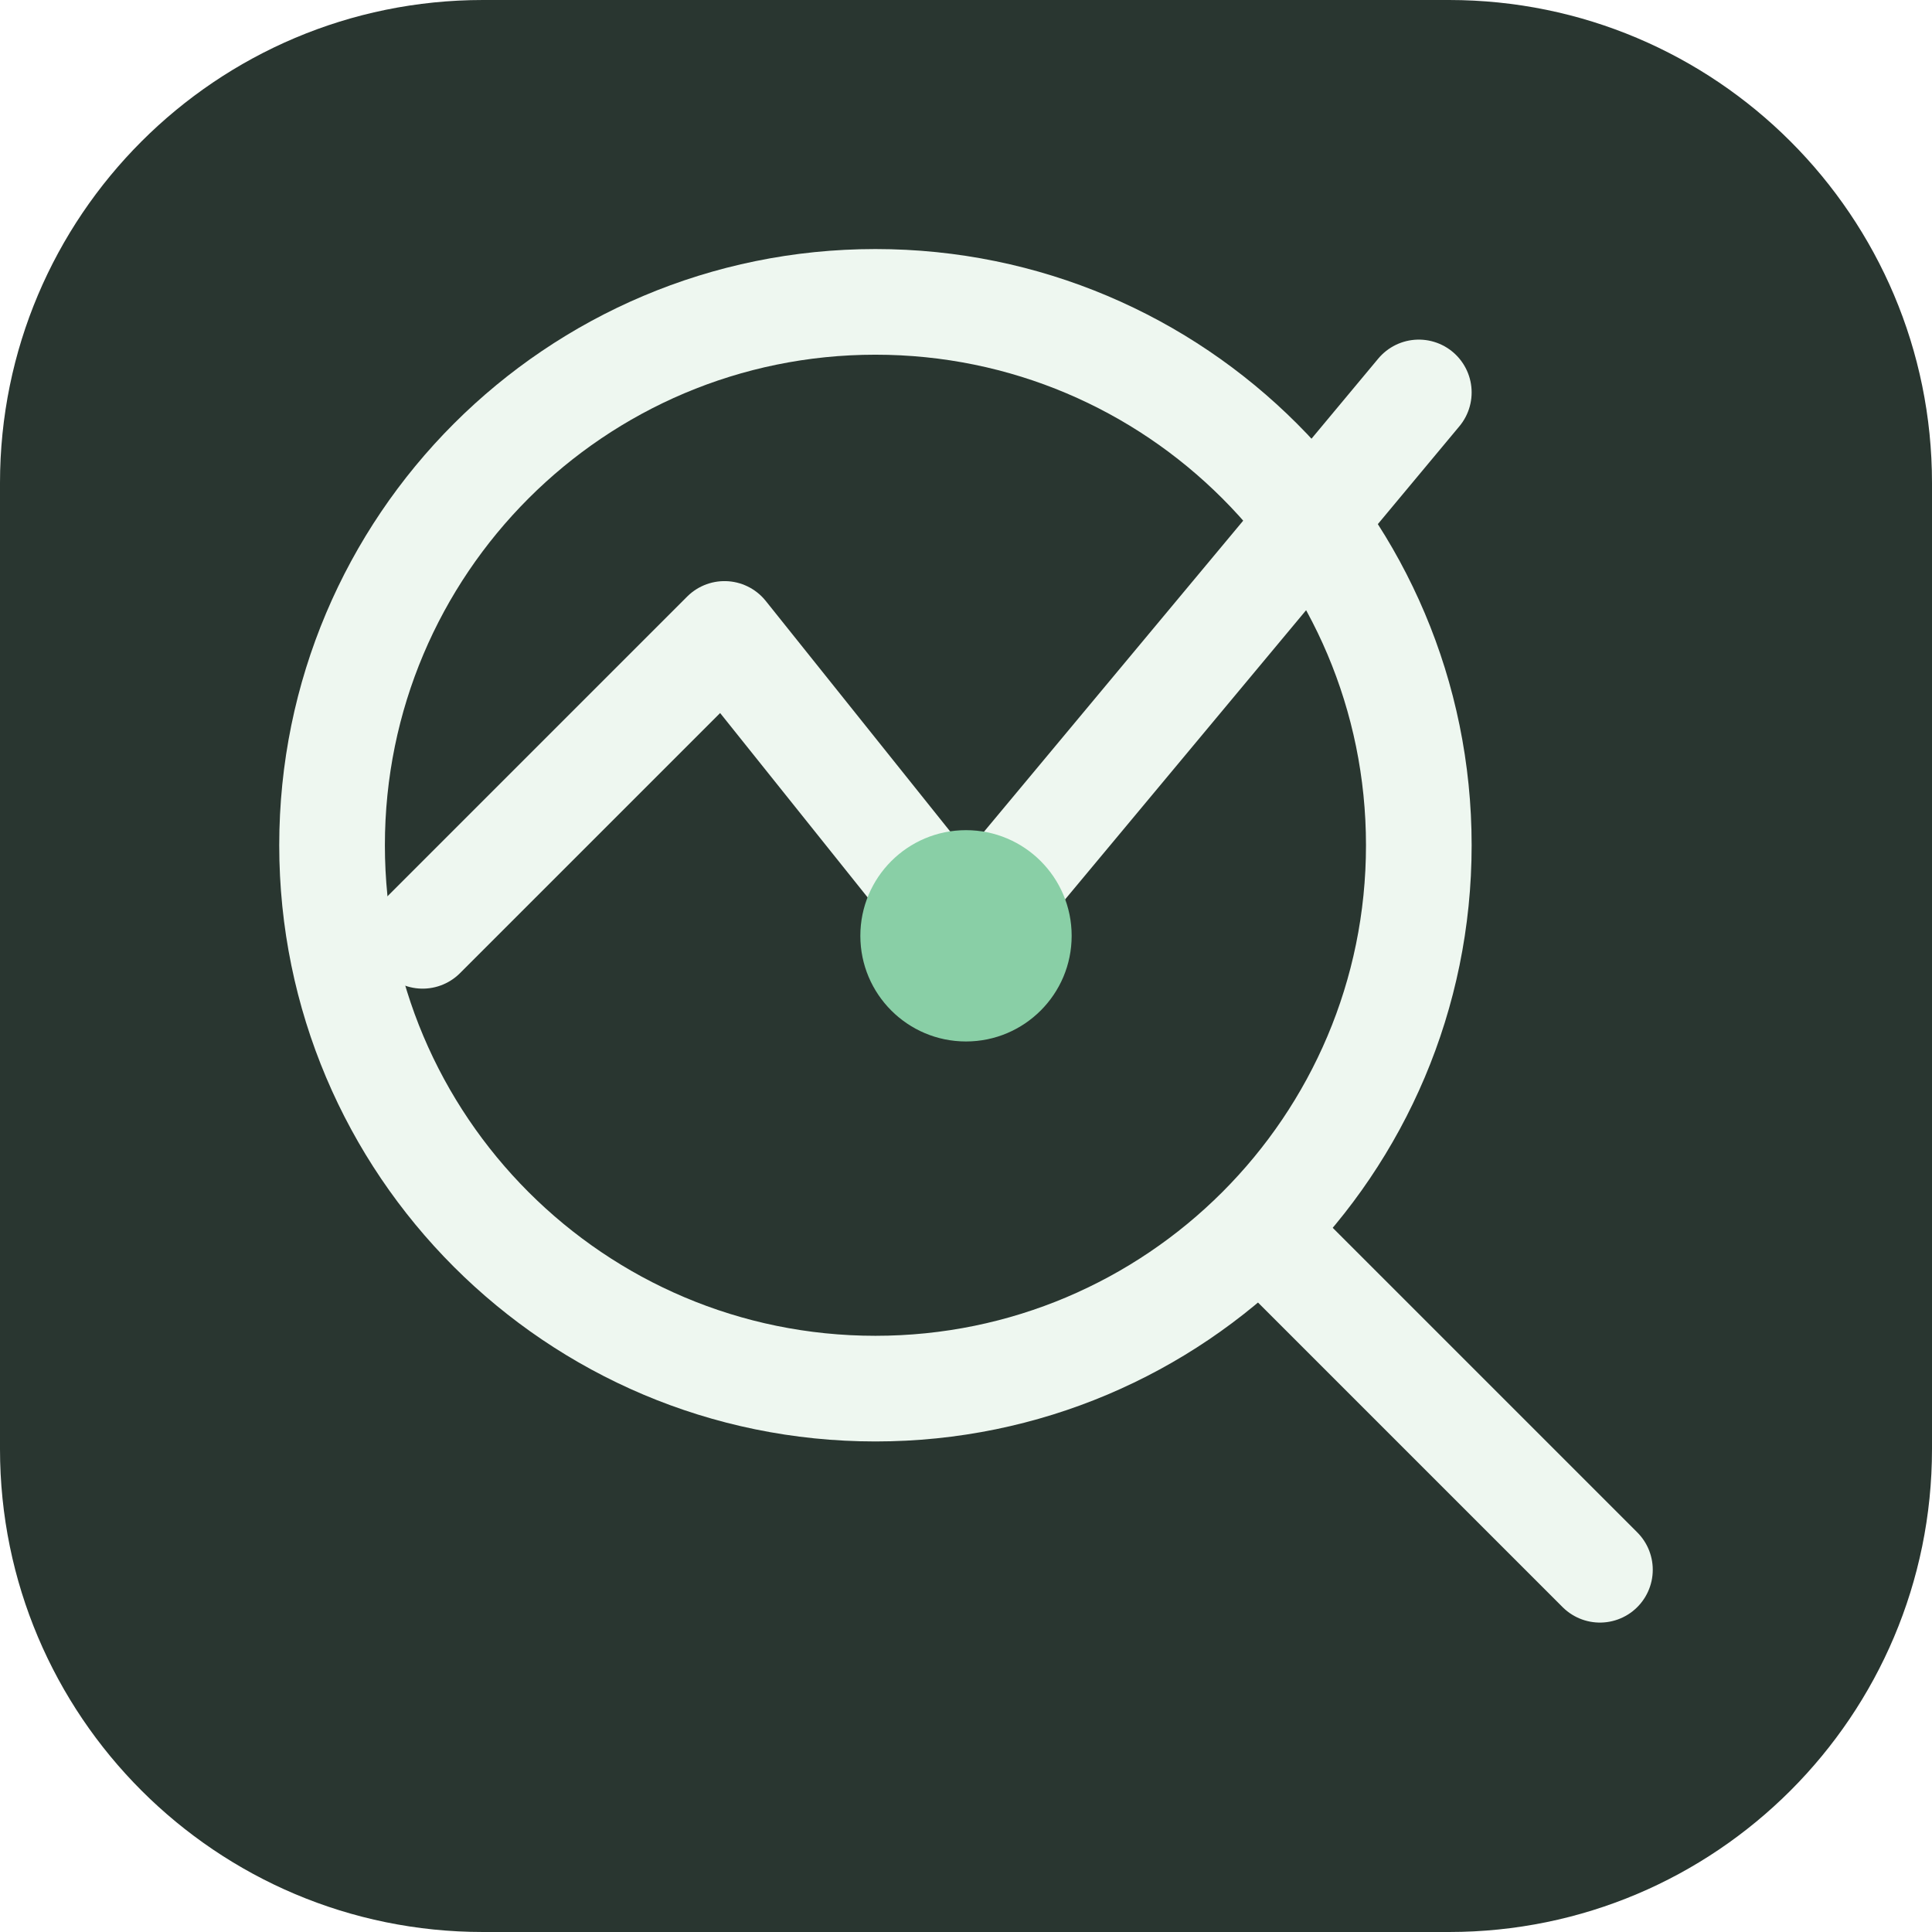
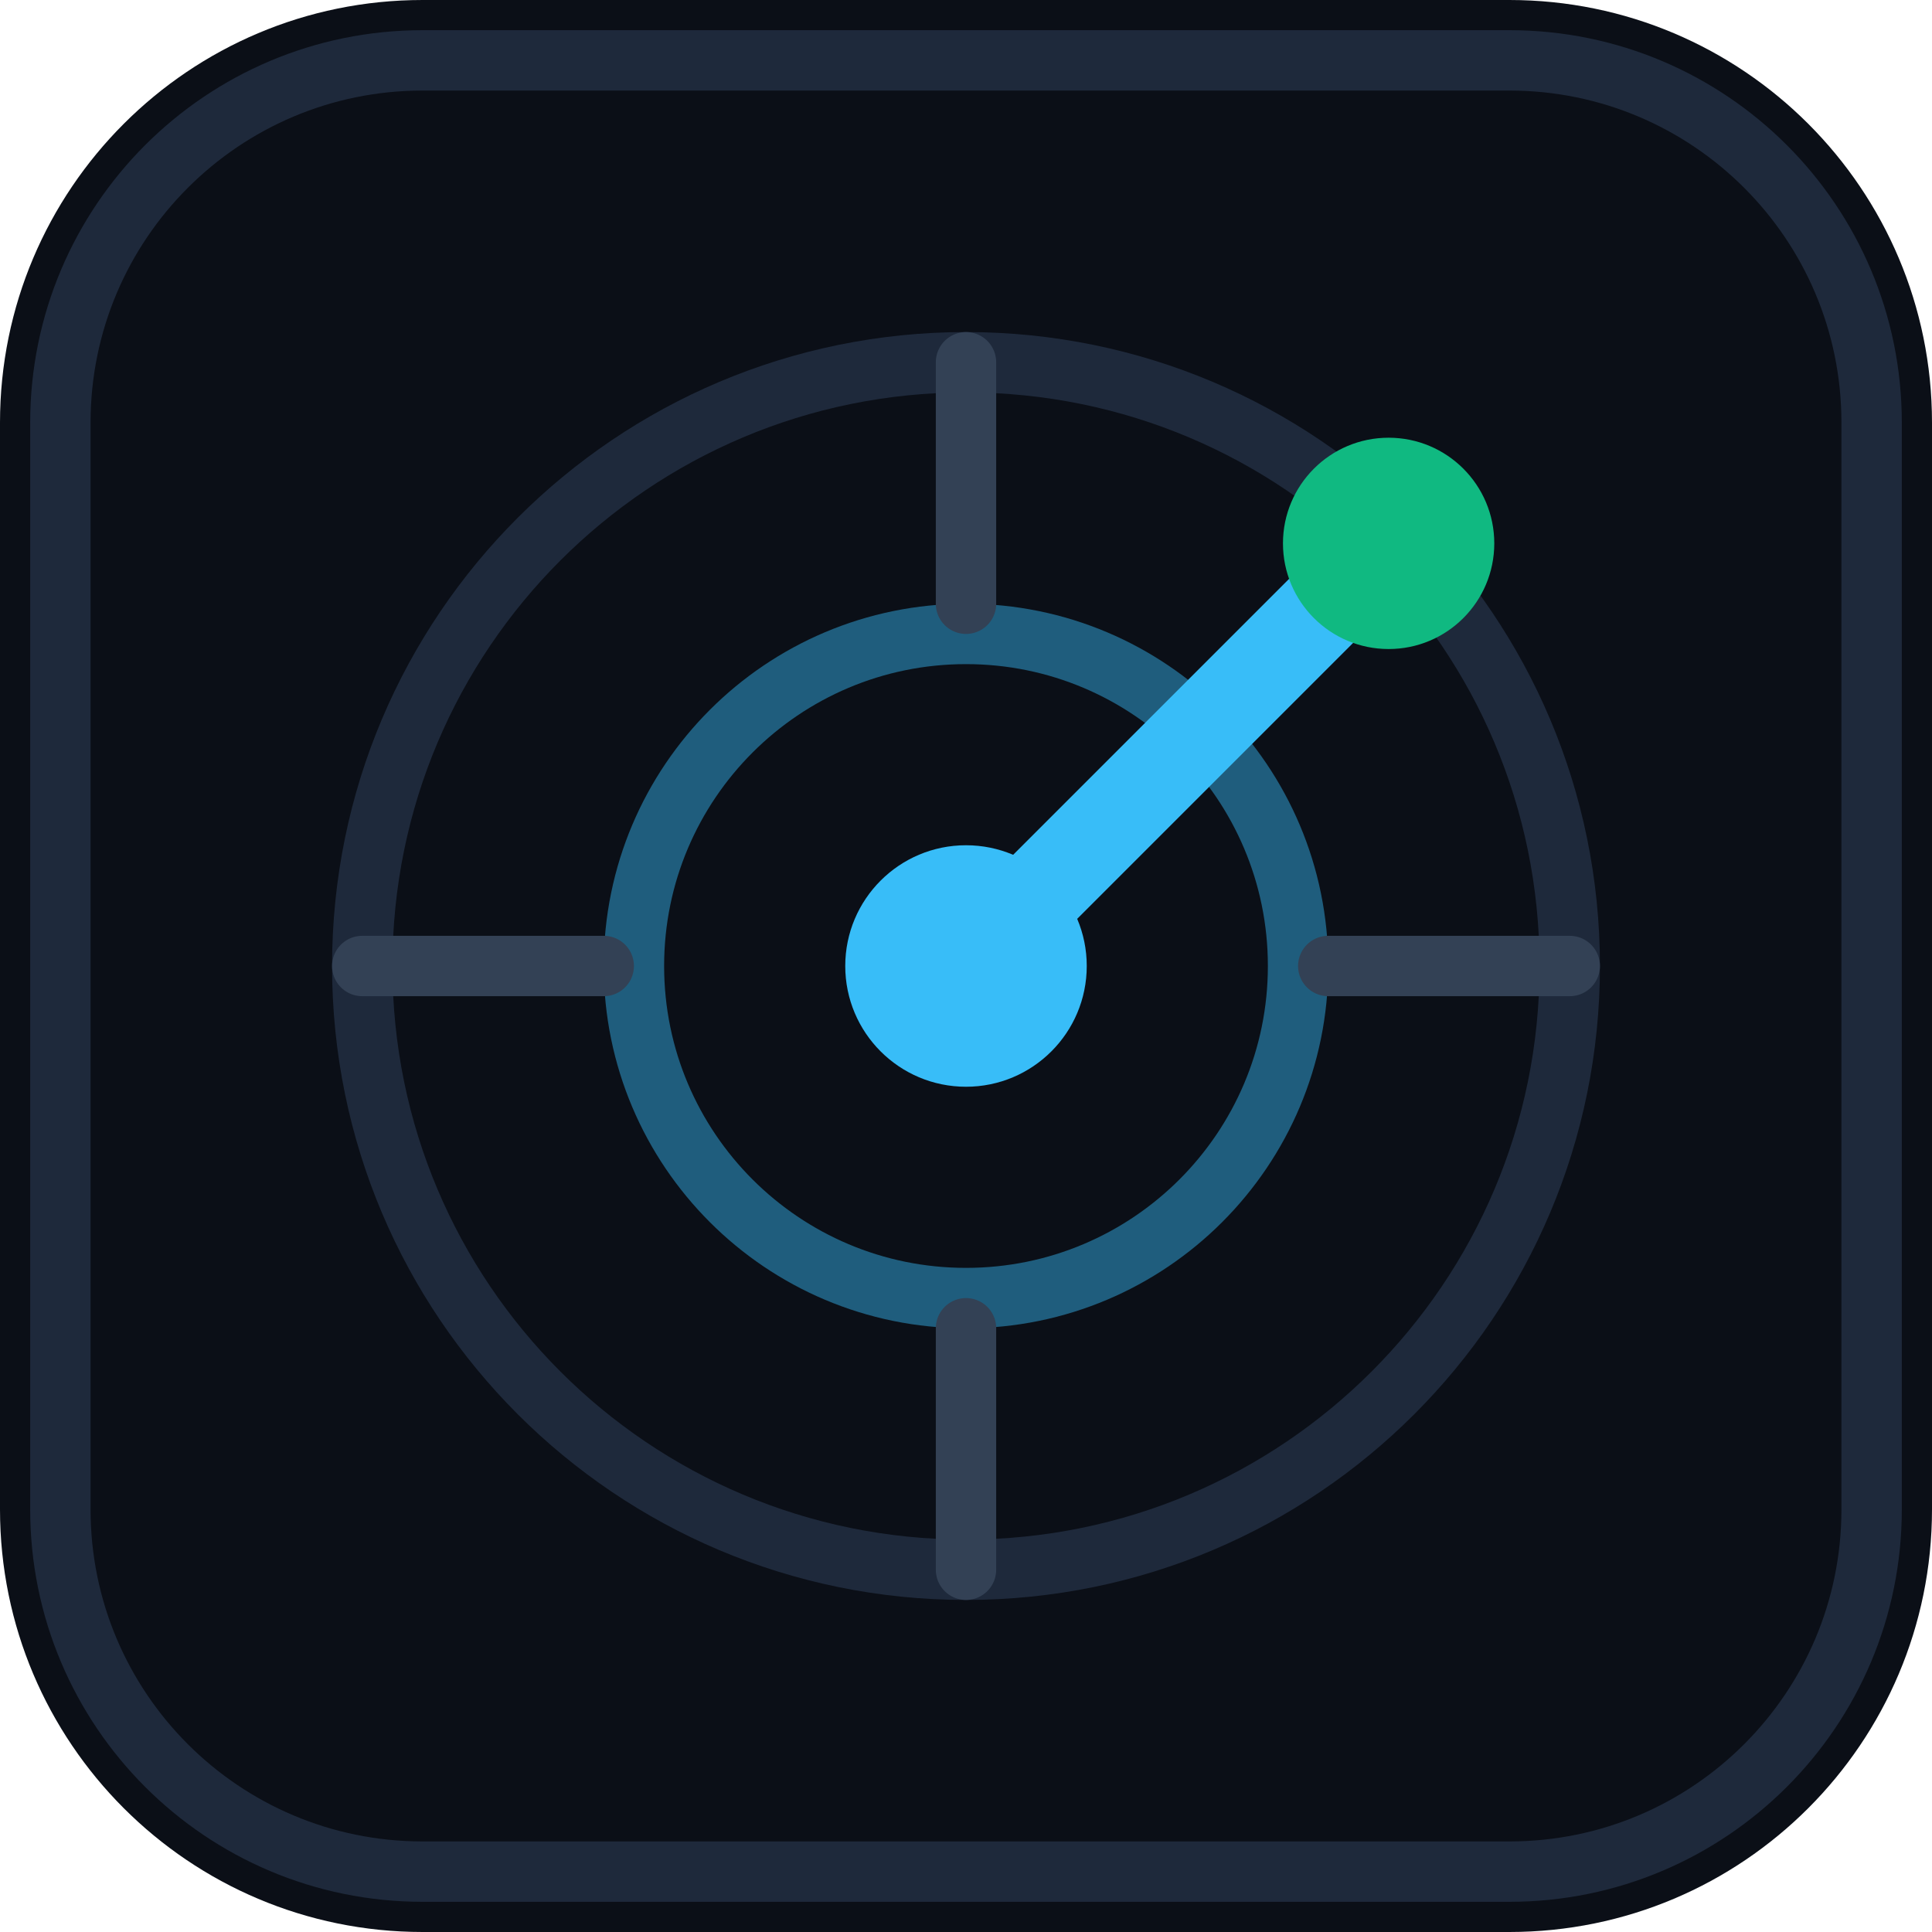
<svg xmlns="http://www.w3.org/2000/svg" viewBox="0 0 64 64">
-   <rect width="64" height="64" rx="16" fill="#293630" />
-   <circle cx="29" cy="28" r="18" fill="none" stroke="#eef7f0" stroke-width="3.5" />
-   <path d="m42 41 11 11M14 31l10-10 8 10L47 13" fill="none" stroke="#eef7f0" stroke-width="3.5" stroke-linecap="round" stroke-linejoin="round" />
-   <circle cx="32" cy="31" r="3.5" fill="#89cfa6" />
+   <rect width="64" height="64" rx="14" fill="#0B0F17" />
+   <rect x="2" y="2" width="60" height="60" rx="12" fill="none" stroke="#1E293B" stroke-width="2" />
+   <circle cx="32" cy="32" r="20" fill="none" stroke="#1E293B" stroke-width="2" />
+   <circle cx="32" cy="32" r="11" fill="none" stroke="#38BDF8" stroke-opacity="0.45" stroke-width="2" />
+   <path d="M32 12v8M32 44v8M12 32h8M44 32h8" stroke="#334155" stroke-width="2" stroke-linecap="round" />
+   <path d="M32 32L46 18" stroke="#38BDF8" stroke-width="3" stroke-linecap="round" />
+   <circle cx="32" cy="32" r="4" fill="#38BDF8" />
+   <circle cx="46" cy="18" r="3.5" fill="#10B981" />
</svg>
